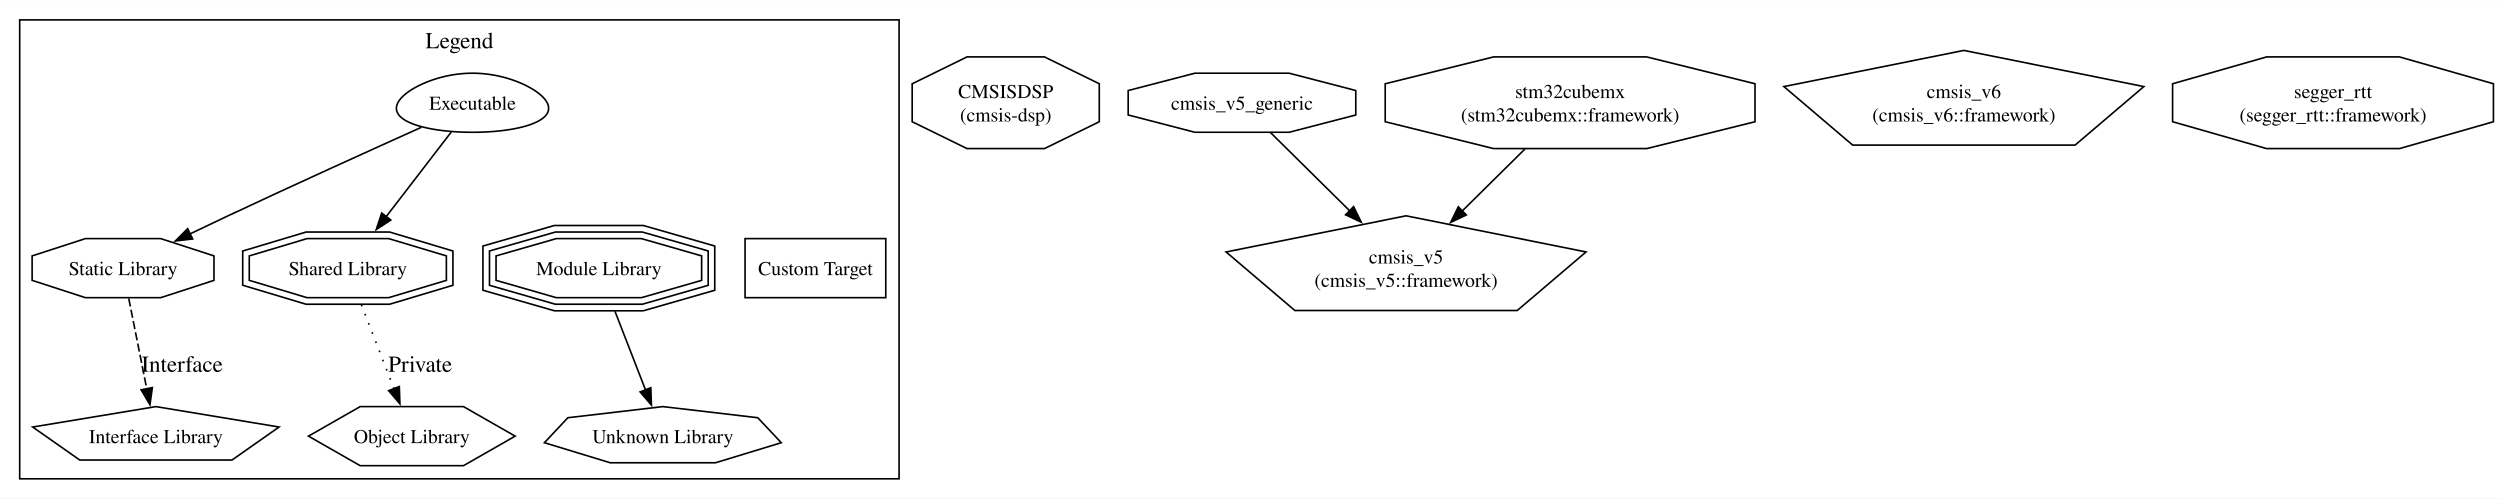
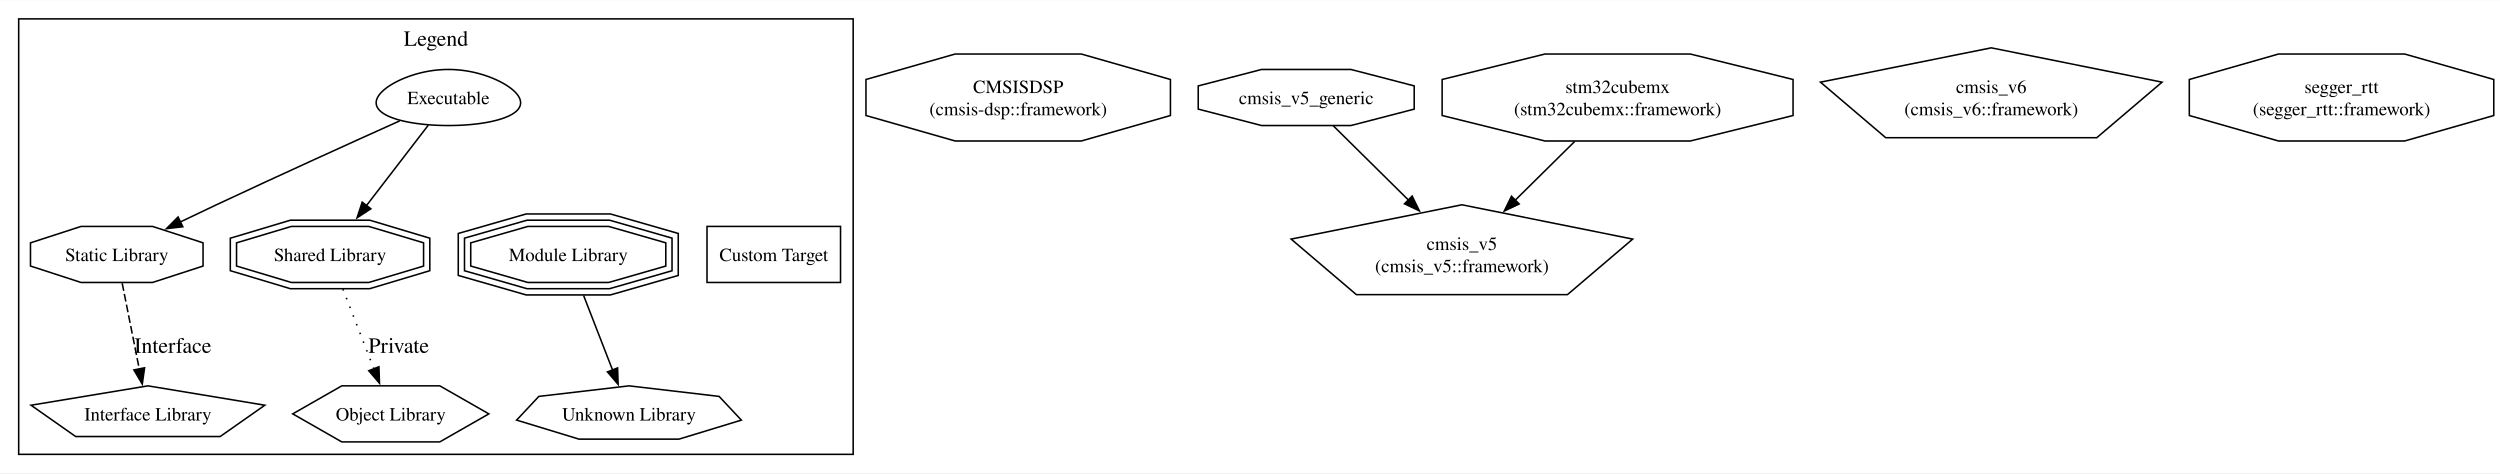
- <svg xmlns="http://www.w3.org/2000/svg" width="1524pt" height="304pt" viewBox="0.00 0.00 1523.78 303.71">
+ <svg xmlns="http://www.w3.org/2000/svg" width="1606pt" height="304pt" viewBox="0.00 0.00 1605.78 303.71">
  <g id="graph0" class="graph" transform="scale(1 1) rotate(0) translate(4 299.71)">
-     <polygon fill="white" stroke="none" points="-4,4 -4,-299.71 1519.78,-299.71 1519.78,4 -4,4" />
+     <polygon fill="white" stroke="none" points="-4,4 -4,-299.71 1601.78,-299.71 1601.78,4 -4,4" />
    <g id="clust1" class="cluster">
      <polygon fill="none" stroke="black" points="8,-8 8,-287.71 544,-287.71 544,-8 8,-8" />
      <text text-anchor="middle" x="276" y="-270.41" font-family="Times,serif" font-size="14.00">Legend</text>
    </g>
    <g id="node1" class="node">
      <polygon fill="none" stroke="black" points="288.29,-219.26 291.14,-219.35 293.95,-219.5 296.72,-219.7 299.44,-219.94 302.1,-220.23 304.68,-220.57 307.18,-220.95 309.59,-221.38 311.89,-221.85 314.09,-222.37 316.17,-222.92 318.12,-223.51 319.94,-224.15 321.62,-224.81 323.17,-225.51 324.57,-226.25 325.82,-227.01 326.92,-227.8 327.87,-228.61 328.66,-229.45 329.31,-230.32 329.8,-231.2 330.15,-232.09 330.34,-233 330.4,-233.93 330.31,-234.86 330.08,-235.79 329.73,-236.74 329.24,-237.68 328.64,-238.62 327.92,-239.56 327.08,-240.49 326.14,-241.41 325.11,-242.32 323.98,-243.22 322.77,-244.1 321.48,-244.96 320.11,-245.8 318.68,-246.61 317.18,-247.41 315.63,-248.17 314.03,-248.9 312.39,-249.6 310.7,-250.27 308.98,-250.9 307.23,-251.49 305.46,-252.05 303.65,-252.56 301.83,-253.03 300,-253.46 298.14,-253.84 296.28,-254.18 294.4,-254.47 292.52,-254.72 290.63,-254.91 288.74,-255.06 286.85,-255.16 284.95,-255.21 283.05,-255.21 281.15,-255.16 279.26,-255.06 277.37,-254.91 275.48,-254.72 273.6,-254.47 271.72,-254.18 269.86,-253.84 268,-253.46 266.17,-253.03 264.35,-252.56 262.54,-252.05 260.77,-251.49 259.02,-250.9 257.3,-250.27 255.61,-249.6 253.97,-248.9 252.37,-248.17 250.82,-247.41 249.32,-246.61 247.89,-245.8 246.52,-244.96 245.23,-244.1 244.02,-243.22 242.89,-242.32 241.86,-241.41 240.92,-240.49 240.08,-239.56 239.36,-238.62 238.76,-237.68 238.27,-236.74 237.92,-235.79 237.69,-234.86 237.6,-233.93 237.66,-233 237.85,-232.09 238.2,-231.2 238.69,-230.32 239.34,-229.45 240.13,-228.61 241.08,-227.8 242.18,-227.01 243.43,-226.25 244.83,-225.51 246.38,-224.81 248.06,-224.15 249.88,-223.51 251.83,-222.92 253.91,-222.37 256.11,-221.85 258.41,-221.38 260.82,-220.95 263.32,-220.57 265.9,-220.23 268.56,-219.94 271.28,-219.7 274.05,-219.5 276.86,-219.35 279.71,-219.26 282.57,-219.21 285.43,-219.21 288.29,-219.26" />
      <text text-anchor="middle" x="284" y="-232.93" font-family="Times,serif" font-size="12.00">Executable</text>
    </g>
    <g id="node2" class="node">
      <polygon fill="none" stroke="black" points="126.42,-128.95 126.42,-143.86 93.96,-154.4 48.04,-154.4 15.58,-143.86 15.58,-128.95 48.04,-118.4 93.96,-118.4 126.42,-128.95" />
      <text text-anchor="middle" x="71" y="-132.13" font-family="Times,serif" font-size="12.00">Static Library</text>
    </g>
    <g id="edge1" class="edge">
      <path fill="none" stroke="black" d="M252.8,-222.23C222.59,-208.64 175.53,-187.32 135,-168.3 127.47,-164.77 119.48,-160.96 111.78,-157.26" />
      <polygon fill="black" stroke="black" points="113.43,-154.17 102.9,-152.97 110.38,-160.47 113.43,-154.17" />
    </g>
    <g id="node3" class="node">
      <polygon fill="none" stroke="black" points="268.07,-128.95 268.07,-143.86 232.88,-154.4 183.12,-154.4 147.93,-143.86 147.93,-128.95 183.12,-118.4 232.88,-118.4 268.07,-128.95" />
      <polygon fill="none" stroke="black" points="272.07,-125.97 272.07,-146.84 233.47,-158.4 182.53,-158.4 143.93,-146.84 143.93,-125.97 182.53,-114.4 233.47,-114.4 272.07,-125.97" />
      <text text-anchor="middle" x="208" y="-132.13" font-family="Times,serif" font-size="12.00">Shared Library</text>
    </g>
    <g id="edge2" class="edge">
      <path fill="none" stroke="black" d="M271.11,-219.45C260.24,-205.32 244.43,-184.76 231.35,-167.75" />
      <polygon fill="black" stroke="black" points="234.2,-165.73 225.33,-159.93 228.65,-169.99 234.2,-165.73" />
    </g>
    <g id="node4" class="node">
      <polygon fill="none" stroke="black" points="423.65,-128.95 423.65,-143.86 386.95,-154.4 335.05,-154.4 298.35,-143.86 298.35,-128.95 335.05,-118.4 386.95,-118.4 423.65,-128.95" />
      <polygon fill="none" stroke="black" points="427.65,-125.93 427.65,-146.87 387.51,-158.4 334.49,-158.4 294.35,-146.87 294.35,-125.93 334.49,-114.4 387.51,-114.4 427.65,-125.93" />
      <polygon fill="none" stroke="black" points="431.65,-122.92 431.65,-149.88 388.08,-162.4 333.92,-162.4 290.35,-149.88 290.35,-122.92 333.92,-110.4 388.08,-110.4 431.65,-122.92" />
      <text text-anchor="middle" x="361" y="-132.13" font-family="Times,serif" font-size="12.00">Module Library</text>
    </g>
    <g id="node8" class="node">
      <polygon fill="none" stroke="black" points="535.88,-154.4 450.12,-154.4 450.12,-118.4 535.88,-118.4 535.88,-154.4" />
      <text text-anchor="middle" x="493" y="-132.13" font-family="Times,serif" font-size="12.00">Custom Target</text>
    </g>
    <g id="node5" class="node">
      <polygon fill="none" stroke="black" points="166.08,-39.56 91,-52 15.92,-39.56 44.6,-19.44 137.4,-19.44 166.08,-39.56" />
      <text text-anchor="middle" x="91" y="-29.73" font-family="Times,serif" font-size="12.00">Interface Library</text>
    </g>
    <g id="edge4" class="edge">
      <path fill="none" stroke="black" stroke-dasharray="5,2" d="M74.48,-117.91C77.52,-102.69 81.97,-80.34 85.48,-62.69" />
      <polygon fill="black" stroke="black" points="88.87,-63.6 87.39,-53.11 82.01,-62.23 88.87,-63.6" />
      <text text-anchor="middle" x="107" y="-73.2" font-family="Times,serif" font-size="14.00">Interface</text>
    </g>
    <g id="node6" class="node">
      <polygon fill="none" stroke="black" points="309.98,-34 278.49,-52 215.51,-52 184.02,-34 215.51,-16 278.49,-16 309.98,-34" />
      <text text-anchor="middle" x="247" y="-29.73" font-family="Times,serif" font-size="12.00">Object Library</text>
    </g>
    <g id="edge5" class="edge">
      <path fill="none" stroke="black" stroke-dasharray="1,5" d="M216.27,-114.11C222.08,-99.14 229.92,-78.98 236.22,-62.75" />
      <polygon fill="black" stroke="black" points="239.39,-64.26 239.75,-53.67 232.86,-61.72 239.39,-64.26" />
      <text text-anchor="middle" x="252.12" y="-73.2" font-family="Times,serif" font-size="14.00">Private</text>
    </g>
    <g id="node7" class="node">
      <polygon fill="none" stroke="black" points="472.18,-29.99 457.89,-45.22 400,-52 342.11,-45.22 327.82,-29.99 367.88,-17.78 432.12,-17.78 472.18,-29.99" />
      <text text-anchor="middle" x="400" y="-29.73" font-family="Times,serif" font-size="12.00">Unknown Library</text>
    </g>
    <g id="edge6" class="edge">
      <path fill="none" stroke="black" d="M370.84,-110.07C376.52,-95.44 383.67,-77.04 389.47,-62.12" />
      <polygon fill="black" stroke="black" points="392.68,-63.51 393.04,-52.92 386.16,-60.97 392.68,-63.51" />
    </g>
    <g id="node9" class="node">
-       <polygon fill="none" stroke="black" points="666.02,-225.64 666.02,-248.78 632.62,-265.14 585.38,-265.14 551.98,-248.78 551.98,-225.64 585.38,-209.27 632.62,-209.27 666.02,-225.64" />
-       <text text-anchor="middle" x="609" y="-240.06" font-family="Times,serif" font-size="12.00">CMSISDSP</text>
-       <text text-anchor="middle" x="609" y="-225.81" font-family="Times,serif" font-size="12.00">(cmsis-dsp)</text>
+       <polygon fill="none" stroke="black" points="747.78,-225.64 747.78,-248.78 690.5,-265.14 609.5,-265.14 552.22,-248.78 552.22,-225.64 609.5,-209.27 690.5,-209.27 747.78,-225.64" />
+       <text text-anchor="middle" x="650" y="-240.06" font-family="Times,serif" font-size="12.00">CMSISDSP</text>
+       <text text-anchor="middle" x="650" y="-225.81" font-family="Times,serif" font-size="12.00">(cmsis-dsp::framework)</text>
    </g>
    <g id="node10" class="node">
-       <polygon fill="none" stroke="black" points="962.69,-146.26 853,-168.3 743.31,-146.26 785.21,-110.59 920.79,-110.59 962.69,-146.26" />
-       <text text-anchor="middle" x="853" y="-139.25" font-family="Times,serif" font-size="12.00">cmsis_v5</text>
-       <text text-anchor="middle" x="853" y="-125" font-family="Times,serif" font-size="12.00">(cmsis_v5::framework)</text>
+       <polygon fill="none" stroke="black" points="1044.69,-146.26 935,-168.3 825.31,-146.26 867.21,-110.59 1002.79,-110.59 1044.69,-146.26" />
+       <text text-anchor="middle" x="935" y="-139.25" font-family="Times,serif" font-size="12.00">cmsis_v5</text>
+       <text text-anchor="middle" x="935" y="-125" font-family="Times,serif" font-size="12.00">(cmsis_v5::framework)</text>
    </g>
    <g id="node11" class="node">
-       <polygon fill="none" stroke="black" points="822.36,-229.75 822.36,-244.66 781.73,-255.21 724.27,-255.21 683.64,-244.66 683.64,-229.75 724.27,-219.21 781.73,-219.21 822.36,-229.75" />
-       <text text-anchor="middle" x="753" y="-232.93" font-family="Times,serif" font-size="12.00">cmsis_v5_generic</text>
+       <polygon fill="none" stroke="black" points="904.36,-229.75 904.36,-244.66 863.73,-255.21 806.27,-255.21 765.64,-244.66 765.64,-229.75 806.27,-219.21 863.73,-219.21 904.36,-229.75" />
+       <text text-anchor="middle" x="835" y="-232.93" font-family="Times,serif" font-size="12.00">cmsis_v5_generic</text>
    </g>
    <g id="edge8" class="edge">
-       <path fill="none" stroke="black" d="M770.42,-219C783.79,-205.79 802.66,-187.14 818.99,-171.01" />
-       <polygon fill="black" stroke="black" points="821.04,-173.9 825.69,-164.39 816.12,-168.92 821.04,-173.9" />
+       <path fill="none" stroke="black" d="M852.42,-219C865.79,-205.79 884.66,-187.14 900.99,-171.01" />
+       <polygon fill="black" stroke="black" points="903.04,-173.9 907.69,-164.39 898.12,-168.92 903.04,-173.9" />
    </g>
    <g id="node12" class="node">
-       <polygon fill="none" stroke="black" points="1302.69,-247.06 1193,-269.11 1083.31,-247.06 1125.21,-211.4 1260.79,-211.4 1302.69,-247.06" />
-       <text text-anchor="middle" x="1193" y="-240.06" font-family="Times,serif" font-size="12.00">cmsis_v6</text>
-       <text text-anchor="middle" x="1193" y="-225.81" font-family="Times,serif" font-size="12.00">(cmsis_v6::framework)</text>
+       <polygon fill="none" stroke="black" points="1384.69,-247.06 1275,-269.11 1165.31,-247.06 1207.21,-211.4 1342.79,-211.4 1384.69,-247.06" />
+       <text text-anchor="middle" x="1275" y="-240.06" font-family="Times,serif" font-size="12.00">cmsis_v6</text>
+       <text text-anchor="middle" x="1275" y="-225.81" font-family="Times,serif" font-size="12.00">(cmsis_v6::framework)</text>
    </g>
    <g id="node13" class="node">
-       <polygon fill="none" stroke="black" points="1515.78,-225.64 1515.78,-248.78 1458.5,-265.14 1377.5,-265.14 1320.22,-248.78 1320.22,-225.64 1377.5,-209.27 1458.5,-209.27 1515.78,-225.64" />
-       <text text-anchor="middle" x="1418" y="-240.06" font-family="Times,serif" font-size="12.00">segger_rtt</text>
-       <text text-anchor="middle" x="1418" y="-225.81" font-family="Times,serif" font-size="12.00">(segger_rtt::framework)</text>
+       <polygon fill="none" stroke="black" points="1597.78,-225.64 1597.78,-248.78 1540.5,-265.14 1459.5,-265.14 1402.22,-248.78 1402.22,-225.64 1459.5,-209.27 1540.5,-209.27 1597.78,-225.64" />
+       <text text-anchor="middle" x="1500" y="-240.06" font-family="Times,serif" font-size="12.00">segger_rtt</text>
+       <text text-anchor="middle" x="1500" y="-225.81" font-family="Times,serif" font-size="12.00">(segger_rtt::framework)</text>
    </g>
    <g id="node14" class="node">
-       <polygon fill="none" stroke="black" points="1065.7,-225.64 1065.7,-248.78 999.68,-265.14 906.32,-265.14 840.3,-248.78 840.3,-225.64 906.32,-209.27 999.68,-209.27 1065.7,-225.64" />
-       <text text-anchor="middle" x="953" y="-240.06" font-family="Times,serif" font-size="12.00">stm32cubemx</text>
-       <text text-anchor="middle" x="953" y="-225.81" font-family="Times,serif" font-size="12.00">(stm32cubemx::framework)</text>
+       <polygon fill="none" stroke="black" points="1147.7,-225.64 1147.7,-248.78 1081.68,-265.14 988.32,-265.14 922.3,-248.78 922.3,-225.64 988.32,-209.27 1081.68,-209.27 1147.7,-225.64" />
+       <text text-anchor="middle" x="1035" y="-240.06" font-family="Times,serif" font-size="12.00">stm32cubemx</text>
+       <text text-anchor="middle" x="1035" y="-225.81" font-family="Times,serif" font-size="12.00">(stm32cubemx::framework)</text>
    </g>
    <g id="edge9" class="edge">
-       <path fill="none" stroke="black" d="M925.41,-208.95C913.55,-197.23 899.58,-183.42 887.08,-171.08" />
-       <polygon fill="black" stroke="black" points="889.77,-168.82 880.2,-164.28 884.85,-173.8 889.77,-168.82" />
+       <path fill="none" stroke="black" d="M1007.41,-208.95C995.55,-197.23 981.58,-183.42 969.08,-171.08" />
+       <polygon fill="black" stroke="black" points="971.77,-168.82 962.2,-164.28 966.85,-173.8 971.77,-168.82" />
    </g>
  </g>
</svg>
